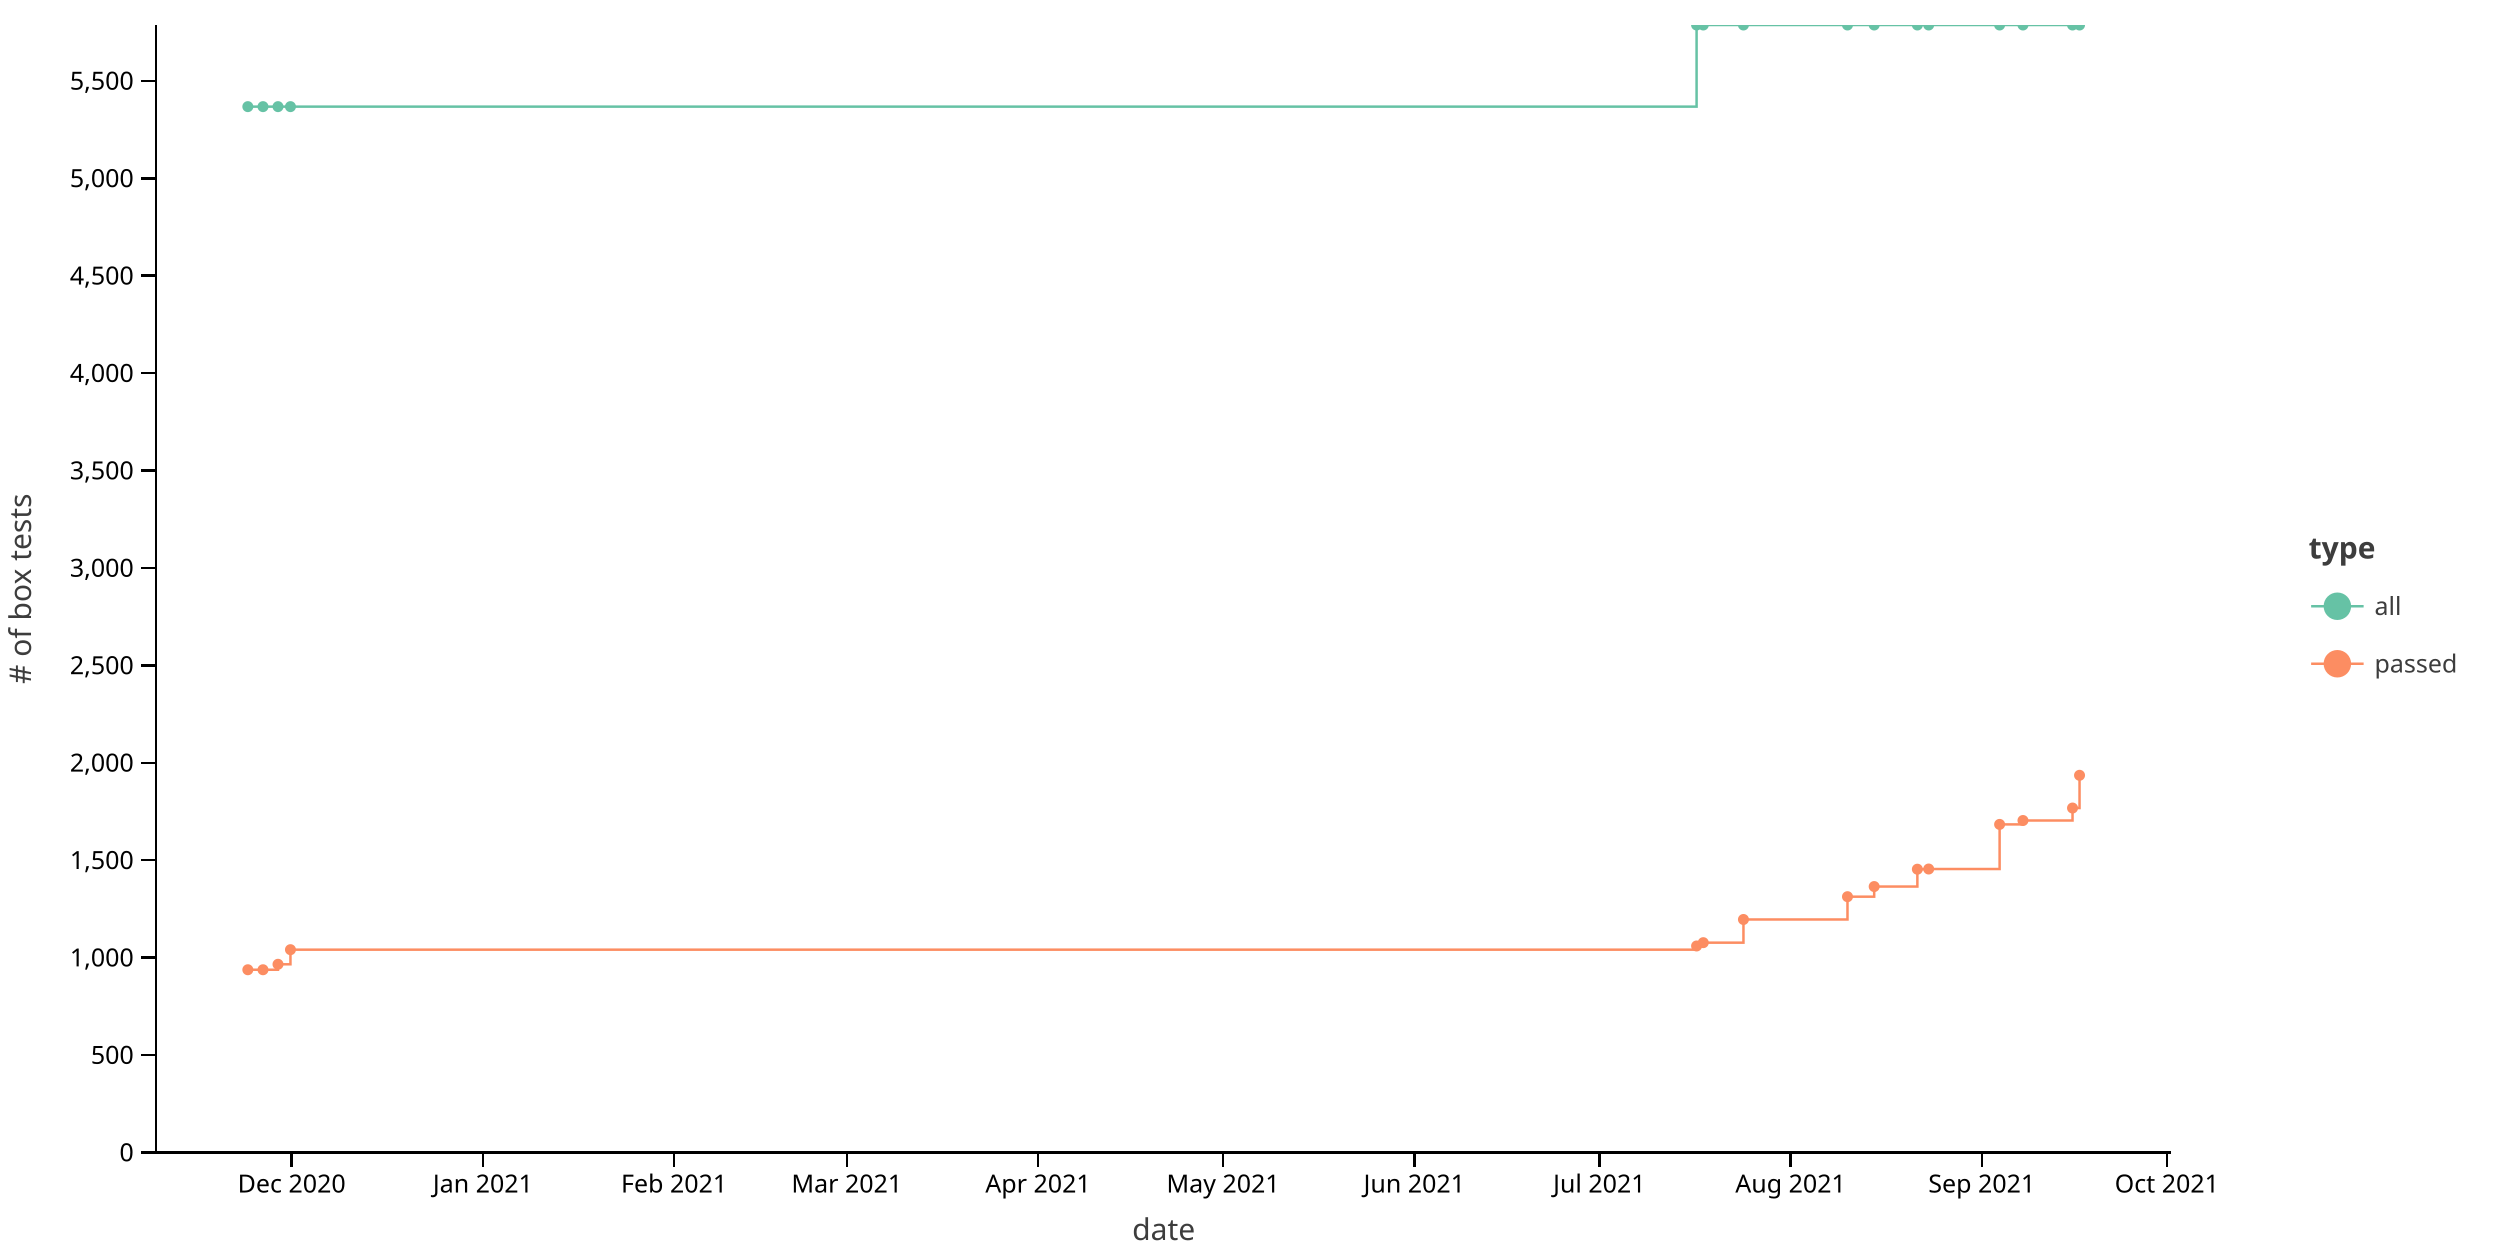
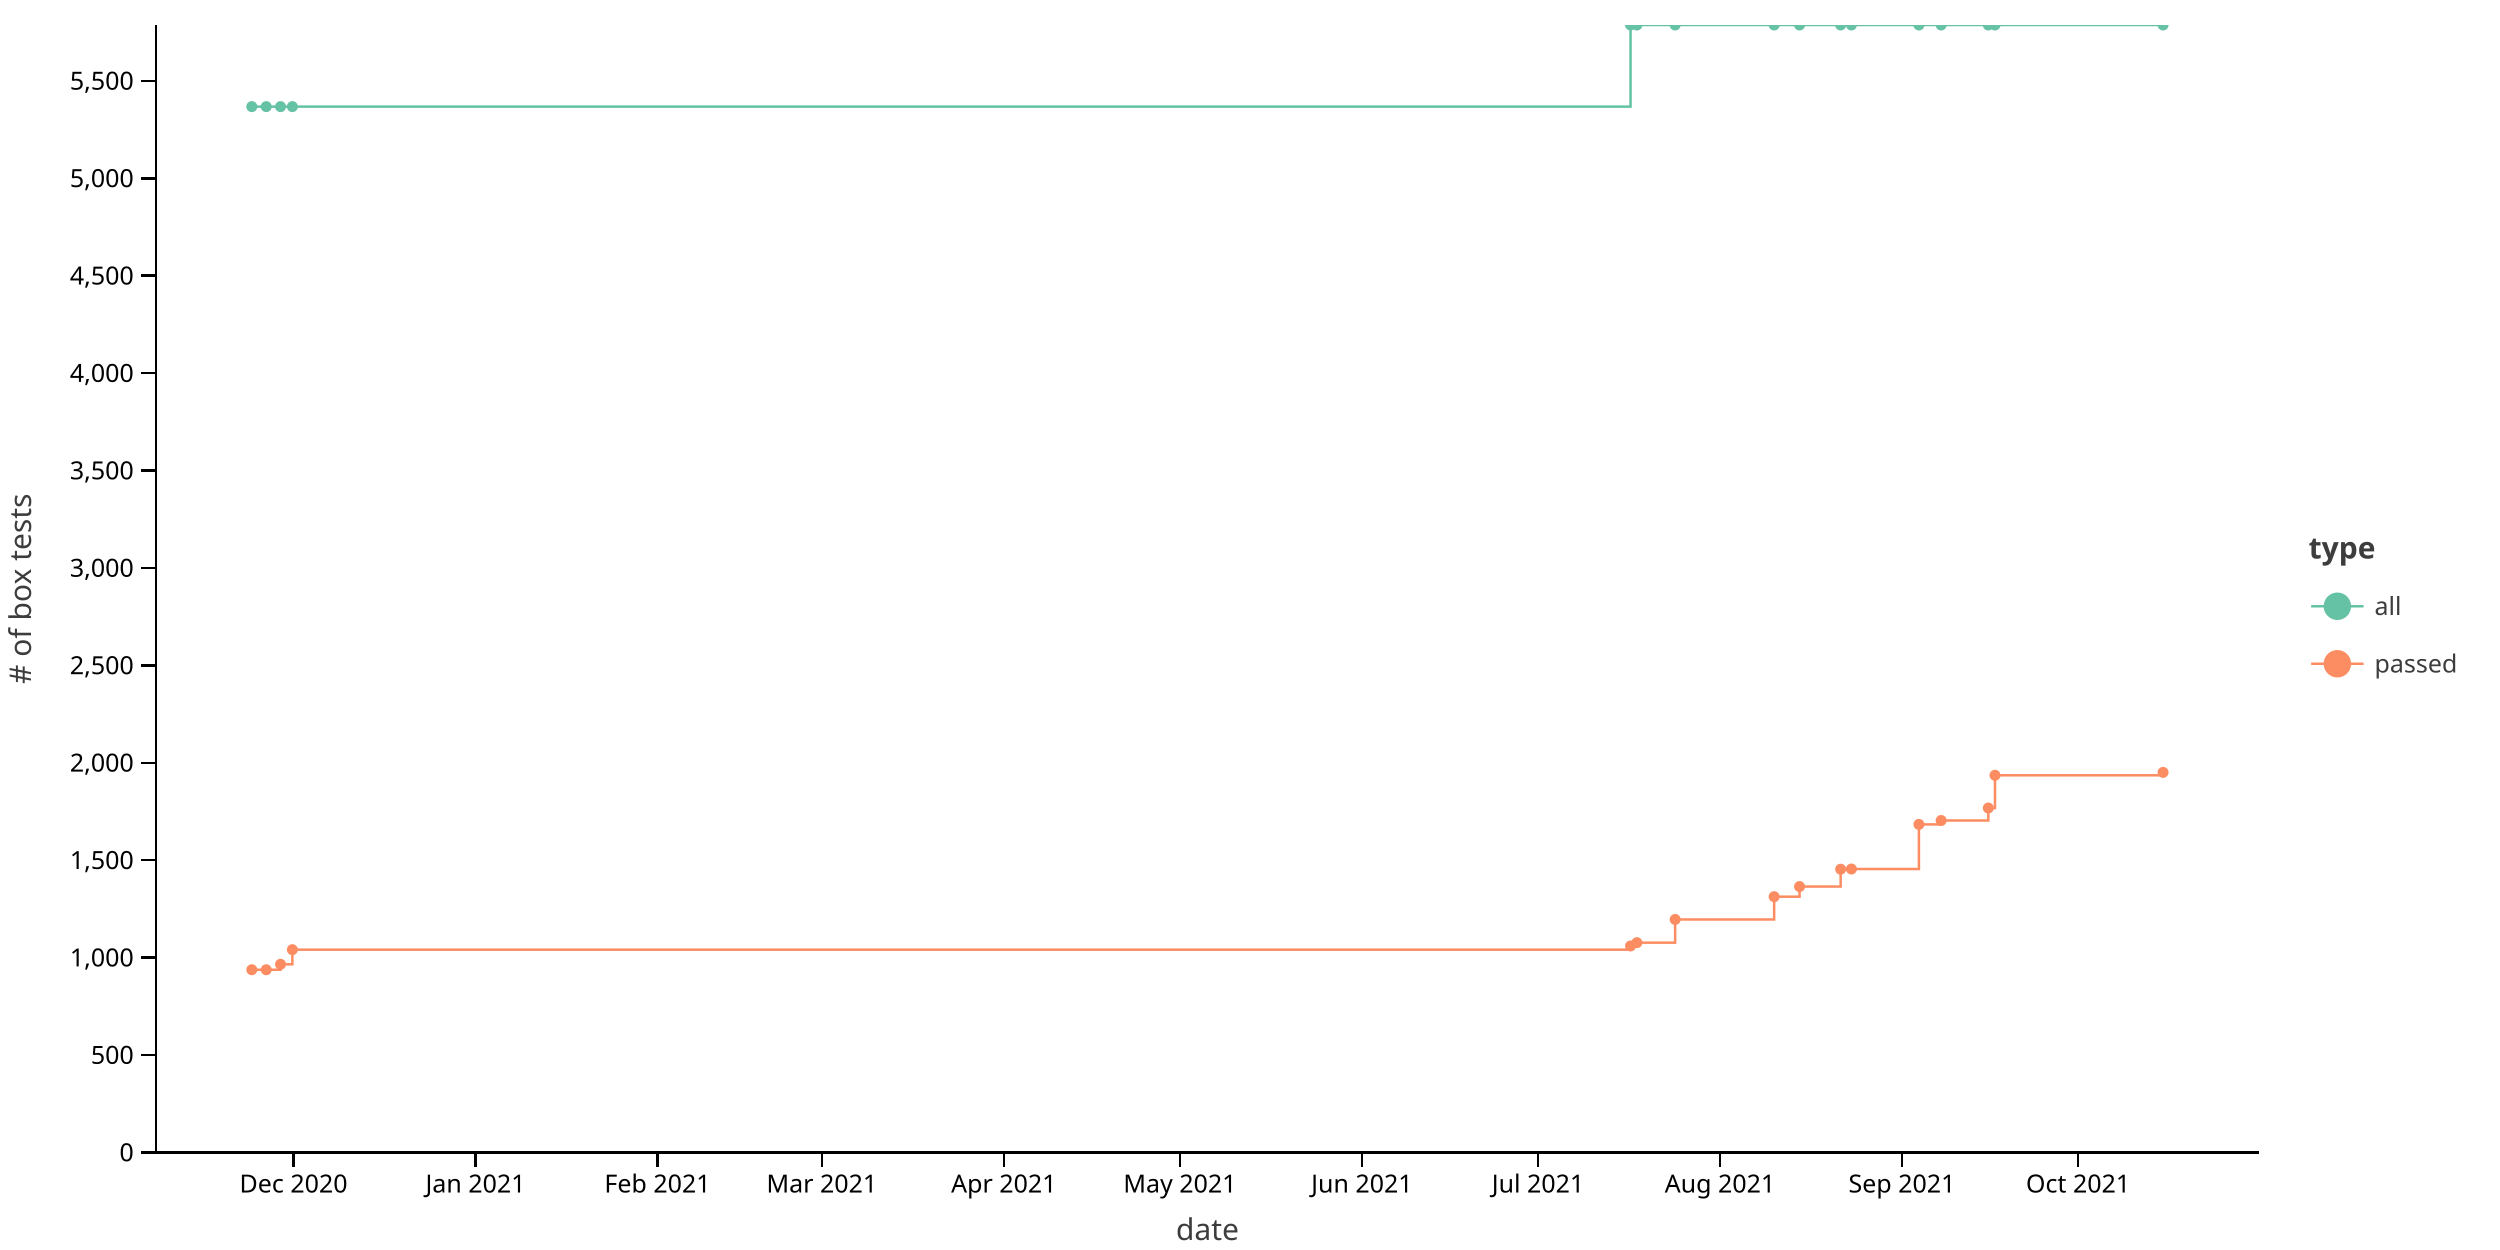
<svg xmlns="http://www.w3.org/2000/svg" class="plt-container" width="1000.0" height="500.0">
  <style type="text/css">
  .plt-container {
	font-family: "Lucida Grande", sans-serif;
	cursor: crosshair;
	user-select: none;
	-webkit-user-select: none;
	-moz-user-select: none;
	-ms-user-select: none;
}
.plt-backdrop {
   fill: white;
}
.plt-transparent .plt-backdrop {
   visibility: hidden;
}
text {
	font-size: 12px;
	fill: #3d3d3d;
	
	text-rendering: optimizeLegibility;
}
.plt-data-tooltip text {
	font-size: 12px;
}
.plt-axis-tooltip text {
	font-size: 12px;
}
.plt-axis line {
	shape-rendering: crispedges;
}
.plt-plot-title {

  font-size: 16.0px;
  font-weight: bold;
}
.plt-axis .tick text {

  font-size: 10.0px;
}
.plt-axis.small-tick-font .tick text {

  font-size: 8.0px;
}
.plt-axis-title text {

  font-size: 12.0px;
}
.plt_legend .legend-title text {

  font-size: 12.0px;
  font-weight: bold;
}
.plt_legend text {

  font-size: 10.0px;
}

  </style>
  <rect class="plt-backdrop" width="100%" height="100%">
  </rect>
  <g class="plt-plot">
    <g transform="translate(20.0 10.0 ) ">
      <g transform="translate(42.5 451.0 ) " class="plt-axis">
-         <g class="tick" transform="translate(54.16353 0.0 ) ">
+         <g class="tick" transform="translate(54.90721 0.0 ) ">
          <line stroke-width="1.0" stroke="rgb(0,0,0)" stroke-opacity="1.0" x2="0.0" y2="6.0">
          </line>
          <g transform="translate(0.0 9.0 ) ">
            <text style="fill:#000000;" text-anchor="middle" dy="0.7em">
            Dec 2020
            </text>
          </g>
        </g>
-         <g class="tick" transform="translate(130.6501 0.0 ) ">
+         <g class="tick" transform="translate(127.6971 0.0 ) ">
          <line stroke-width="1.0" stroke="rgb(0,0,0)" stroke-opacity="1.0" x2="0.0" y2="6.0">
          </line>
          <g transform="translate(0.0 9.0 ) ">
            <text style="fill:#000000;" text-anchor="middle" dy="0.7em">
            Jan 2021
            </text>
          </g>
        </g>
-         <g class="tick" transform="translate(207.1366 0.0 ) ">
+         <g class="tick" transform="translate(200.487 0.0 ) ">
          <line stroke-width="1.0" stroke="rgb(0,0,0)" stroke-opacity="1.0" x2="0.0" y2="6.0">
          </line>
          <g transform="translate(0.0 9.0 ) ">
            <text style="fill:#000000;" text-anchor="middle" dy="0.7em">
            Feb 2021
            </text>
          </g>
        </g>
-         <g class="tick" transform="translate(276.2212 0.0 ) ">
+         <g class="tick" transform="translate(266.2327 0.0 ) ">
          <line stroke-width="1.0" stroke="rgb(0,0,0)" stroke-opacity="1.0" x2="0.0" y2="6.0">
          </line>
          <g transform="translate(0.0 9.0 ) ">
            <text style="fill:#000000;" text-anchor="middle" dy="0.7em">
            Mar 2021
            </text>
          </g>
        </g>
-         <g class="tick" transform="translate(352.7077 0.0 ) ">
+         <g class="tick" transform="translate(339.0226 0.0 ) ">
          <line stroke-width="1.0" stroke="rgb(0,0,0)" stroke-opacity="1.0" x2="0.0" y2="6.0">
          </line>
          <g transform="translate(0.0 9.0 ) ">
            <text style="fill:#000000;" text-anchor="middle" dy="0.7em">
            Apr 2021
            </text>
          </g>
        </g>
-         <g class="tick" transform="translate(426.7269 0.0 ) ">
+         <g class="tick" transform="translate(409.4645 0.0 ) ">
          <line stroke-width="1.0" stroke="rgb(0,0,0)" stroke-opacity="1.0" x2="0.0" y2="6.0">
          </line>
          <g transform="translate(0.0 9.0 ) ">
            <text style="fill:#000000;" text-anchor="middle" dy="0.7em">
            May 2021
            </text>
          </g>
        </g>
-         <g class="tick" transform="translate(503.2134 0.0 ) ">
+         <g class="tick" transform="translate(482.2544 0.0 ) ">
          <line stroke-width="1.0" stroke="rgb(0,0,0)" stroke-opacity="1.0" x2="0.0" y2="6.0">
          </line>
          <g transform="translate(0.0 9.0 ) ">
            <text style="fill:#000000;" text-anchor="middle" dy="0.7em">
            Jun 2021
            </text>
          </g>
        </g>
-         <g class="tick" transform="translate(577.2327 0.0 ) ">
+         <g class="tick" transform="translate(552.6962 0.0 ) ">
          <line stroke-width="1.0" stroke="rgb(0,0,0)" stroke-opacity="1.0" x2="0.0" y2="6.0">
          </line>
          <g transform="translate(0.0 9.0 ) ">
            <text style="fill:#000000;" text-anchor="middle" dy="0.7em">
            Jul 2021
            </text>
          </g>
        </g>
-         <g class="tick" transform="translate(653.7192 0.0 ) ">
+         <g class="tick" transform="translate(625.4861 0.0 ) ">
          <line stroke-width="1.0" stroke="rgb(0,0,0)" stroke-opacity="1.0" x2="0.0" y2="6.0">
          </line>
          <g transform="translate(0.0 9.0 ) ">
            <text style="fill:#000000;" text-anchor="middle" dy="0.7em">
            Aug 2021
            </text>
          </g>
        </g>
-         <g class="tick" transform="translate(730.2057 0.0 ) ">
+         <g class="tick" transform="translate(698.276 0.0 ) ">
          <line stroke-width="1.0" stroke="rgb(0,0,0)" stroke-opacity="1.0" x2="0.0" y2="6.0">
          </line>
          <g transform="translate(0.0 9.0 ) ">
            <text style="fill:#000000;" text-anchor="middle" dy="0.7em">
            Sep 2021
            </text>
          </g>
        </g>
-         <g class="tick" transform="translate(804.2249 0.0 ) ">
+         <g class="tick" transform="translate(768.7178 0.0 ) ">
          <line stroke-width="1.0" stroke="rgb(0,0,0)" stroke-opacity="1.0" x2="0.0" y2="6.0">
          </line>
          <g transform="translate(0.0 9.0 ) ">
            <text style="fill:#000000;" text-anchor="middle" dy="0.7em">
            Oct 2021
            </text>
          </g>
        </g>
-         <line x1="0.0" y1="0.0" x2="805.95" y2="0.0" stroke-width="1.0" stroke="rgb(0,0,0)" stroke-opacity="1.0">
+         <line x1="0.0" y1="0.0" x2="840.95" y2="0.0" stroke-width="1.0" stroke="rgb(0,0,0)" stroke-opacity="1.0">
        </line>
      </g>
      <g transform="translate(42.5 0.0 ) " class="plt-axis">
        <g class="tick" transform="translate(0.0 451 ) ">
          <line stroke-width="1.0" stroke="rgb(0,0,0)" stroke-opacity="1.0" x2="-6.0" y2="0.0">
          </line>
          <g transform="translate(-9.0 0.0 ) ">
            <text style="fill:#000000;" text-anchor="end" dy="0.35em">
            0
            </text>
          </g>
        </g>
        <g class="tick" transform="translate(0.0 412.0334 ) ">
          <line stroke-width="1.0" stroke="rgb(0,0,0)" stroke-opacity="1.0" x2="-6.0" y2="0.0">
          </line>
          <g transform="translate(-9.0 0.0 ) ">
            <text style="fill:#000000;" text-anchor="end" dy="0.35em">
            500
            </text>
          </g>
        </g>
        <g class="tick" transform="translate(0.0 373.0667 ) ">
          <line stroke-width="1.0" stroke="rgb(0,0,0)" stroke-opacity="1.0" x2="-6.0" y2="0.0">
          </line>
          <g transform="translate(-9.0 0.0 ) ">
            <text style="fill:#000000;" text-anchor="end" dy="0.35em">
            1,000
            </text>
          </g>
        </g>
        <g class="tick" transform="translate(0.0 334.1001 ) ">
          <line stroke-width="1.0" stroke="rgb(0,0,0)" stroke-opacity="1.0" x2="-6.0" y2="0.0">
          </line>
          <g transform="translate(-9.0 0.0 ) ">
            <text style="fill:#000000;" text-anchor="end" dy="0.35em">
            1,500
            </text>
          </g>
        </g>
        <g class="tick" transform="translate(0.0 295.1334 ) ">
          <line stroke-width="1.0" stroke="rgb(0,0,0)" stroke-opacity="1.0" x2="-6.0" y2="0.0">
          </line>
          <g transform="translate(-9.0 0.0 ) ">
            <text style="fill:#000000;" text-anchor="end" dy="0.35em">
            2,000
            </text>
          </g>
        </g>
        <g class="tick" transform="translate(0.0 256.1668 ) ">
          <line stroke-width="1.0" stroke="rgb(0,0,0)" stroke-opacity="1.0" x2="-6.0" y2="0.0">
          </line>
          <g transform="translate(-9.0 0.0 ) ">
            <text style="fill:#000000;" text-anchor="end" dy="0.35em">
            2,500
            </text>
          </g>
        </g>
        <g class="tick" transform="translate(0.0 217.2001 ) ">
          <line stroke-width="1.0" stroke="rgb(0,0,0)" stroke-opacity="1.0" x2="-6.0" y2="0.0">
          </line>
          <g transform="translate(-9.0 0.0 ) ">
            <text style="fill:#000000;" text-anchor="end" dy="0.35em">
            3,000
            </text>
          </g>
        </g>
        <g class="tick" transform="translate(0.0 178.2335 ) ">
          <line stroke-width="1.0" stroke="rgb(0,0,0)" stroke-opacity="1.0" x2="-6.0" y2="0.0">
          </line>
          <g transform="translate(-9.0 0.0 ) ">
            <text style="fill:#000000;" text-anchor="end" dy="0.35em">
            3,500
            </text>
          </g>
        </g>
        <g class="tick" transform="translate(0.0 139.2668 ) ">
          <line stroke-width="1.0" stroke="rgb(0,0,0)" stroke-opacity="1.0" x2="-6.0" y2="0.0">
          </line>
          <g transform="translate(-9.0 0.0 ) ">
            <text style="fill:#000000;" text-anchor="end" dy="0.35em">
            4,000
            </text>
          </g>
        </g>
        <g class="tick" transform="translate(0.0 100.3002 ) ">
          <line stroke-width="1.0" stroke="rgb(0,0,0)" stroke-opacity="1.0" x2="-6.0" y2="0.0">
          </line>
          <g transform="translate(-9.0 0.0 ) ">
            <text style="fill:#000000;" text-anchor="end" dy="0.35em">
            4,500
            </text>
          </g>
        </g>
        <g class="tick" transform="translate(0.0 61.33351 ) ">
          <line stroke-width="1.0" stroke="rgb(0,0,0)" stroke-opacity="1.0" x2="-6.0" y2="0.0">
          </line>
          <g transform="translate(-9.0 0.0 ) ">
            <text style="fill:#000000;" text-anchor="end" dy="0.35em">
            5,000
            </text>
          </g>
        </g>
        <g class="tick" transform="translate(0.0 22.36686 ) ">
          <line stroke-width="1.0" stroke="rgb(0,0,0)" stroke-opacity="1.0" x2="-6.0" y2="0.0">
          </line>
          <g transform="translate(-9.0 0.0 ) ">
            <text style="fill:#000000;" text-anchor="end" dy="0.35em">
            5,500
            </text>
          </g>
        </g>
        <line x1="0.0" y1="0.0" x2="0.0" y2="451.0" stroke-width="1.0" stroke="rgb(0,0,0)" stroke-opacity="1.0">
        </line>
      </g>
-       <g transform="translate(42.5 0.0 ) " clip-path="url(#2tgkKT)" clip-bounds-jfx="[rect (0.0, 0.0), (805.95, 451.0)]">
+       <g transform="translate(42.5 0.0 ) " clip-path="url(#hUyTy3)" clip-bounds-jfx="[rect (0.0, 0.0), (840.95, 451.0)]">
        <defs>
-           <clipPath id="2tgkKT">
-             <rect x="0.0" y="0.0" width="805.95" height="451.0">
+           <clipPath id="hUyTy3">
+             <rect x="0.0" y="0.0" width="840.95" height="451.0">
            </rect>
          </clipPath>
        </defs>
        <g>
-           <path d="M36.634 32.654 L36.634 32.654 L42.699 32.654 L42.699 32.654 L48.701 32.654 L48.701 32.654 L53.683 32.654 L53.683 32.654 L616.135 32.654 L616.135 0.0 L618.813 0.0 L618.813 0.0 L634.882 0.0 L634.882 0.0 L676.494 0.0 L676.494 0.0 L687.174 0.0 L687.174 0.0 L704.449 0.0 L704.449 0.0 L708.968 0.0 L708.968 0.0 L737.345 0.0 L737.345 0.0 L746.689 0.0 L746.689 0.0 L766.51 0.0 L766.51 0.0 L769.316 0.0 L769.316 0.0 " fill="none" stroke-width="1.0" stroke="rgb(102,194,165)" stroke-opacity="1.0">
+           <path d="M38.225 32.654 L38.225 32.654 L43.997 32.654 L43.997 32.654 L49.709 32.654 L49.709 32.654 L54.45 32.654 L54.45 32.654 L589.718 32.654 L589.718 0.0 L592.267 0.0 L592.267 0.0 L607.559 0.0 L607.559 0.0 L647.16 0.0 L647.16 0.0 L657.324 0.0 L657.324 0.0 L673.764 0.0 L673.764 0.0 L678.065 0.0 L678.065 0.0 L705.071 0.0 L705.071 0.0 L713.963 0.0 L713.963 0.0 L732.826 0.0 L732.826 0.0 L735.496 0.0 L735.496 0.0 L802.725 0.0 L802.725 0.0 " fill="none" stroke-width="1.0" stroke="rgb(102,194,165)" stroke-opacity="1.0">
          </path>
        </g>
        <g>
-           <path d="M36.634 377.899 L36.634 377.899 L42.699 377.899 L42.699 377.899 L48.701 377.899 L48.701 375.716 L53.683 375.716 L53.683 369.871 L616.135 369.871 L616.135 368.391 L618.813 368.391 L618.813 367.066 L634.882 367.066 L634.882 357.792 L676.494 357.792 L676.494 348.674 L687.174 348.674 L687.174 344.621 L704.449 344.621 L704.449 337.685 L708.968 337.685 L708.968 337.607 L737.345 337.607 L737.345 319.76 L746.689 319.76 L746.689 318.202 L766.51 318.202 L766.51 313.214 L769.316 313.214 L769.316 300.121 " fill="none" stroke-width="1.0" stroke="rgb(252,141,98)" stroke-opacity="1.0">
+           <path d="M38.225 377.899 L38.225 377.899 L43.997 377.899 L43.997 377.899 L49.709 377.899 L49.709 375.716 L54.45 375.716 L54.45 369.871 L589.718 369.871 L589.718 368.391 L592.267 368.391 L592.267 367.066 L607.559 367.066 L607.559 357.792 L647.16 357.792 L647.16 348.674 L657.324 348.674 L657.324 344.621 L673.764 344.621 L673.764 337.685 L678.065 337.685 L678.065 337.607 L705.071 337.607 L705.071 319.76 L713.963 319.76 L713.963 318.202 L732.826 318.202 L732.826 313.214 L735.496 313.214 L735.496 300.121 L802.725 300.121 L802.725 298.952 " fill="none" stroke-width="1.0" stroke="rgb(252,141,98)" stroke-opacity="1.0">
          </path>
        </g>
      </g>
-       <g transform="translate(42.5 0.0 ) " clip-path="url(#XxcaW9)" clip-bounds-jfx="[rect (0.0, 0.0), (805.95, 451.0)]">
+       <g transform="translate(42.5 0.0 ) " clip-path="url(#TFrsEl)" clip-bounds-jfx="[rect (0.0, 0.0), (840.95, 451.0)]">
        <defs>
-           <clipPath id="XxcaW9">
-             <rect x="0.0" y="0.0" width="805.95" height="451.0">
+           <clipPath id="TFrsEl">
+             <rect x="0.0" y="0.0" width="840.95" height="451.0">
            </rect>
          </clipPath>
        </defs>
        <g>
          <g>
-             <circle fill="#66c2a5" stroke="#66c2a5" stroke-opacity="0.0" stroke-width="0.0" cx="36.634" cy="32.654" r="2.2" />
-             <circle fill="#66c2a5" stroke="#66c2a5" stroke-opacity="0.0" stroke-width="0.0" cx="42.699" cy="32.654" r="2.2" />
-             <circle fill="#66c2a5" stroke="#66c2a5" stroke-opacity="0.0" stroke-width="0.0" cx="48.701" cy="32.654" r="2.2" />
-             <circle fill="#66c2a5" stroke="#66c2a5" stroke-opacity="0.0" stroke-width="0.0" cx="53.683" cy="32.654" r="2.2" />
-             <circle fill="#66c2a5" stroke="#66c2a5" stroke-opacity="0.0" stroke-width="0.0" cx="616.135" cy="0.0" r="2.2" />
-             <circle fill="#66c2a5" stroke="#66c2a5" stroke-opacity="0.0" stroke-width="0.0" cx="618.813" cy="0.0" r="2.2" />
-             <circle fill="#66c2a5" stroke="#66c2a5" stroke-opacity="0.0" stroke-width="0.0" cx="634.882" cy="0.0" r="2.2" />
-             <circle fill="#66c2a5" stroke="#66c2a5" stroke-opacity="0.0" stroke-width="0.0" cx="676.494" cy="0.0" r="2.2" />
-             <circle fill="#66c2a5" stroke="#66c2a5" stroke-opacity="0.0" stroke-width="0.0" cx="687.174" cy="0.0" r="2.2" />
-             <circle fill="#66c2a5" stroke="#66c2a5" stroke-opacity="0.0" stroke-width="0.0" cx="704.449" cy="0.0" r="2.2" />
-             <circle fill="#66c2a5" stroke="#66c2a5" stroke-opacity="0.0" stroke-width="0.0" cx="708.968" cy="0.0" r="2.2" />
-             <circle fill="#66c2a5" stroke="#66c2a5" stroke-opacity="0.0" stroke-width="0.0" cx="737.345" cy="0.0" r="2.2" />
-             <circle fill="#66c2a5" stroke="#66c2a5" stroke-opacity="0.0" stroke-width="0.0" cx="746.689" cy="0.0" r="2.2" />
-             <circle fill="#66c2a5" stroke="#66c2a5" stroke-opacity="0.0" stroke-width="0.0" cx="766.51" cy="0.0" r="2.2" />
-             <circle fill="#66c2a5" stroke="#66c2a5" stroke-opacity="0.0" stroke-width="0.0" cx="769.316" cy="0.0" r="2.2" />
-             <circle fill="#fc8d62" stroke="#fc8d62" stroke-opacity="0.0" stroke-width="0.0" cx="36.634" cy="377.899" r="2.2" />
-             <circle fill="#fc8d62" stroke="#fc8d62" stroke-opacity="0.0" stroke-width="0.0" cx="42.699" cy="377.899" r="2.2" />
-             <circle fill="#fc8d62" stroke="#fc8d62" stroke-opacity="0.0" stroke-width="0.0" cx="48.701" cy="375.716" r="2.2" />
-             <circle fill="#fc8d62" stroke="#fc8d62" stroke-opacity="0.0" stroke-width="0.0" cx="53.683" cy="369.871" r="2.2" />
-             <circle fill="#fc8d62" stroke="#fc8d62" stroke-opacity="0.0" stroke-width="0.0" cx="616.135" cy="368.391" r="2.2" />
-             <circle fill="#fc8d62" stroke="#fc8d62" stroke-opacity="0.0" stroke-width="0.0" cx="618.813" cy="367.066" r="2.2" />
-             <circle fill="#fc8d62" stroke="#fc8d62" stroke-opacity="0.0" stroke-width="0.0" cx="634.882" cy="357.792" r="2.2" />
-             <circle fill="#fc8d62" stroke="#fc8d62" stroke-opacity="0.0" stroke-width="0.0" cx="676.494" cy="348.674" r="2.2" />
-             <circle fill="#fc8d62" stroke="#fc8d62" stroke-opacity="0.0" stroke-width="0.0" cx="687.174" cy="344.621" r="2.2" />
-             <circle fill="#fc8d62" stroke="#fc8d62" stroke-opacity="0.0" stroke-width="0.0" cx="704.449" cy="337.685" r="2.2" />
-             <circle fill="#fc8d62" stroke="#fc8d62" stroke-opacity="0.0" stroke-width="0.0" cx="708.968" cy="337.607" r="2.2" />
-             <circle fill="#fc8d62" stroke="#fc8d62" stroke-opacity="0.0" stroke-width="0.0" cx="737.345" cy="319.76" r="2.2" />
-             <circle fill="#fc8d62" stroke="#fc8d62" stroke-opacity="0.0" stroke-width="0.0" cx="746.689" cy="318.202" r="2.2" />
-             <circle fill="#fc8d62" stroke="#fc8d62" stroke-opacity="0.0" stroke-width="0.0" cx="766.51" cy="313.214" r="2.2" />
-             <circle fill="#fc8d62" stroke="#fc8d62" stroke-opacity="0.0" stroke-width="0.0" cx="769.316" cy="300.121" r="2.2" />
+             <circle fill="#66c2a5" stroke="#66c2a5" stroke-opacity="0.0" stroke-width="0.0" cx="38.225" cy="32.654" r="2.2" />
+             <circle fill="#66c2a5" stroke="#66c2a5" stroke-opacity="0.0" stroke-width="0.0" cx="43.997" cy="32.654" r="2.2" />
+             <circle fill="#66c2a5" stroke="#66c2a5" stroke-opacity="0.0" stroke-width="0.0" cx="49.709" cy="32.654" r="2.2" />
+             <circle fill="#66c2a5" stroke="#66c2a5" stroke-opacity="0.0" stroke-width="0.0" cx="54.45" cy="32.654" r="2.2" />
+             <circle fill="#66c2a5" stroke="#66c2a5" stroke-opacity="0.0" stroke-width="0.0" cx="589.718" cy="0.0" r="2.2" />
+             <circle fill="#66c2a5" stroke="#66c2a5" stroke-opacity="0.0" stroke-width="0.0" cx="592.267" cy="0.0" r="2.2" />
+             <circle fill="#66c2a5" stroke="#66c2a5" stroke-opacity="0.0" stroke-width="0.0" cx="607.559" cy="0.0" r="2.2" />
+             <circle fill="#66c2a5" stroke="#66c2a5" stroke-opacity="0.0" stroke-width="0.0" cx="647.16" cy="0.0" r="2.2" />
+             <circle fill="#66c2a5" stroke="#66c2a5" stroke-opacity="0.0" stroke-width="0.0" cx="657.324" cy="0.0" r="2.2" />
+             <circle fill="#66c2a5" stroke="#66c2a5" stroke-opacity="0.0" stroke-width="0.0" cx="673.764" cy="0.0" r="2.2" />
+             <circle fill="#66c2a5" stroke="#66c2a5" stroke-opacity="0.0" stroke-width="0.0" cx="678.065" cy="0.0" r="2.2" />
+             <circle fill="#66c2a5" stroke="#66c2a5" stroke-opacity="0.0" stroke-width="0.0" cx="705.071" cy="0.0" r="2.2" />
+             <circle fill="#66c2a5" stroke="#66c2a5" stroke-opacity="0.0" stroke-width="0.0" cx="713.963" cy="0.0" r="2.2" />
+             <circle fill="#66c2a5" stroke="#66c2a5" stroke-opacity="0.0" stroke-width="0.0" cx="732.826" cy="0.0" r="2.2" />
+             <circle fill="#66c2a5" stroke="#66c2a5" stroke-opacity="0.0" stroke-width="0.0" cx="735.496" cy="0.0" r="2.2" />
+             <circle fill="#66c2a5" stroke="#66c2a5" stroke-opacity="0.0" stroke-width="0.0" cx="802.725" cy="0.0" r="2.2" />
+             <circle fill="#fc8d62" stroke="#fc8d62" stroke-opacity="0.0" stroke-width="0.0" cx="38.225" cy="377.899" r="2.2" />
+             <circle fill="#fc8d62" stroke="#fc8d62" stroke-opacity="0.0" stroke-width="0.0" cx="43.997" cy="377.899" r="2.2" />
+             <circle fill="#fc8d62" stroke="#fc8d62" stroke-opacity="0.0" stroke-width="0.0" cx="49.709" cy="375.716" r="2.2" />
+             <circle fill="#fc8d62" stroke="#fc8d62" stroke-opacity="0.0" stroke-width="0.0" cx="54.45" cy="369.871" r="2.2" />
+             <circle fill="#fc8d62" stroke="#fc8d62" stroke-opacity="0.0" stroke-width="0.0" cx="589.718" cy="368.391" r="2.2" />
+             <circle fill="#fc8d62" stroke="#fc8d62" stroke-opacity="0.0" stroke-width="0.0" cx="592.267" cy="367.066" r="2.2" />
+             <circle fill="#fc8d62" stroke="#fc8d62" stroke-opacity="0.0" stroke-width="0.0" cx="607.559" cy="357.792" r="2.2" />
+             <circle fill="#fc8d62" stroke="#fc8d62" stroke-opacity="0.0" stroke-width="0.0" cx="647.16" cy="348.674" r="2.2" />
+             <circle fill="#fc8d62" stroke="#fc8d62" stroke-opacity="0.0" stroke-width="0.0" cx="657.324" cy="344.621" r="2.2" />
+             <circle fill="#fc8d62" stroke="#fc8d62" stroke-opacity="0.0" stroke-width="0.0" cx="673.764" cy="337.685" r="2.2" />
+             <circle fill="#fc8d62" stroke="#fc8d62" stroke-opacity="0.0" stroke-width="0.0" cx="678.065" cy="337.607" r="2.2" />
+             <circle fill="#fc8d62" stroke="#fc8d62" stroke-opacity="0.0" stroke-width="0.0" cx="705.071" cy="319.76" r="2.2" />
+             <circle fill="#fc8d62" stroke="#fc8d62" stroke-opacity="0.0" stroke-width="0.0" cx="713.963" cy="318.202" r="2.2" />
+             <circle fill="#fc8d62" stroke="#fc8d62" stroke-opacity="0.0" stroke-width="0.0" cx="732.826" cy="313.214" r="2.2" />
+             <circle fill="#fc8d62" stroke="#fc8d62" stroke-opacity="0.0" stroke-width="0.0" cx="735.496" cy="300.121" r="2.2" />
+             <circle fill="#fc8d62" stroke="#fc8d62" stroke-opacity="0.0" stroke-width="0.0" cx="802.725" cy="298.952" r="2.2" />
          </g>
        </g>
      </g>
    </g>
    <g class="plt-axis">
      <g transform="translate(4.0 235.5 ) rotate(-90.0 ) " class="plt-axis-title">
        <text text-anchor="middle" dy="0.7em">
        # of box tests
        </text>
      </g>
    </g>
    <g class="plt-axis">
-       <g transform="translate(465.4752 496.0 ) " class="plt-axis-title">
+       <g transform="translate(482.975 496.0 ) " class="plt-axis-title">
        <text text-anchor="middle">
        date
        </text>
      </g>
    </g>
    <g transform="translate(913.45 209.0 ) " class="plt_legend">
      <rect x="5.0" y="5.0" height="72.0" width="76.55" fill="rgb(255,255,255)" fill-opacity="1.0">
      </rect>
      <g transform="translate(10.0 10.0 ) ">
        <g class="legend-title" transform="translate(0.0 -4.0 ) ">
          <text dy="0.7em">
          type
          </text>
        </g>
        <g transform="translate(0.0 12.0 ) ">
          <g transform="">
            <g>
              <rect x="1.0" y="1.0" height="21.0" width="21.0" stroke-width="1.0" stroke="rgb(255,255,255)" stroke-opacity="1.0" fill="rgb(255,255,255)" fill-opacity="1.0">
              </rect>
              <g transform="translate(1.0 1.0 ) ">
                <g>
                  <line x1="0.0" y1="10.5" x2="21.0" y2="10.5" stroke="rgb(102,194,165)" stroke-opacity="1.0" fill="rgb(17,142,216)" fill-opacity="1.0" stroke-width="1.0">
                  </line>
                </g>
                <g>
                  <g>
                    <circle fill="#66c2a5" stroke="#66c2a5" stroke-opacity="0.0" stroke-width="0.0" cx="10.5" cy="10.5" r="5.5" />
                  </g>
                </g>
              </g>
              <rect x="0.0" y="0.0" height="23.0" width="23.0" stroke-width="1.0" stroke="rgb(255,255,255)" stroke-opacity="1.0" fill="none">
              </rect>
            </g>
            <g transform="translate(26.35 11.5 ) ">
              <text dy="0.35em">
              all
              </text>
            </g>
          </g>
          <g transform="translate(0.0 23.0 ) ">
            <g>
              <rect x="1.0" y="1.0" height="21.0" width="21.0" stroke-width="1.0" stroke="rgb(255,255,255)" stroke-opacity="1.0" fill="rgb(255,255,255)" fill-opacity="1.0">
              </rect>
              <g transform="translate(1.0 1.0 ) ">
                <g>
                  <line x1="0.0" y1="10.5" x2="21.0" y2="10.5" stroke="rgb(252,141,98)" stroke-opacity="1.0" fill="rgb(17,142,216)" fill-opacity="1.0" stroke-width="1.0">
                  </line>
                </g>
                <g>
                  <g>
                    <circle fill="#fc8d62" stroke="#fc8d62" stroke-opacity="0.0" stroke-width="0.0" cx="10.5" cy="10.5" r="5.5" />
                  </g>
                </g>
              </g>
              <rect x="0.0" y="0.0" height="23.0" width="23.0" stroke-width="1.0" stroke="rgb(255,255,255)" stroke-opacity="1.0" fill="none">
              </rect>
            </g>
            <g transform="translate(26.35 11.5 ) ">
              <text dy="0.35em">
              passed
              </text>
            </g>
          </g>
        </g>
      </g>
    </g>
  </g>
</svg>
